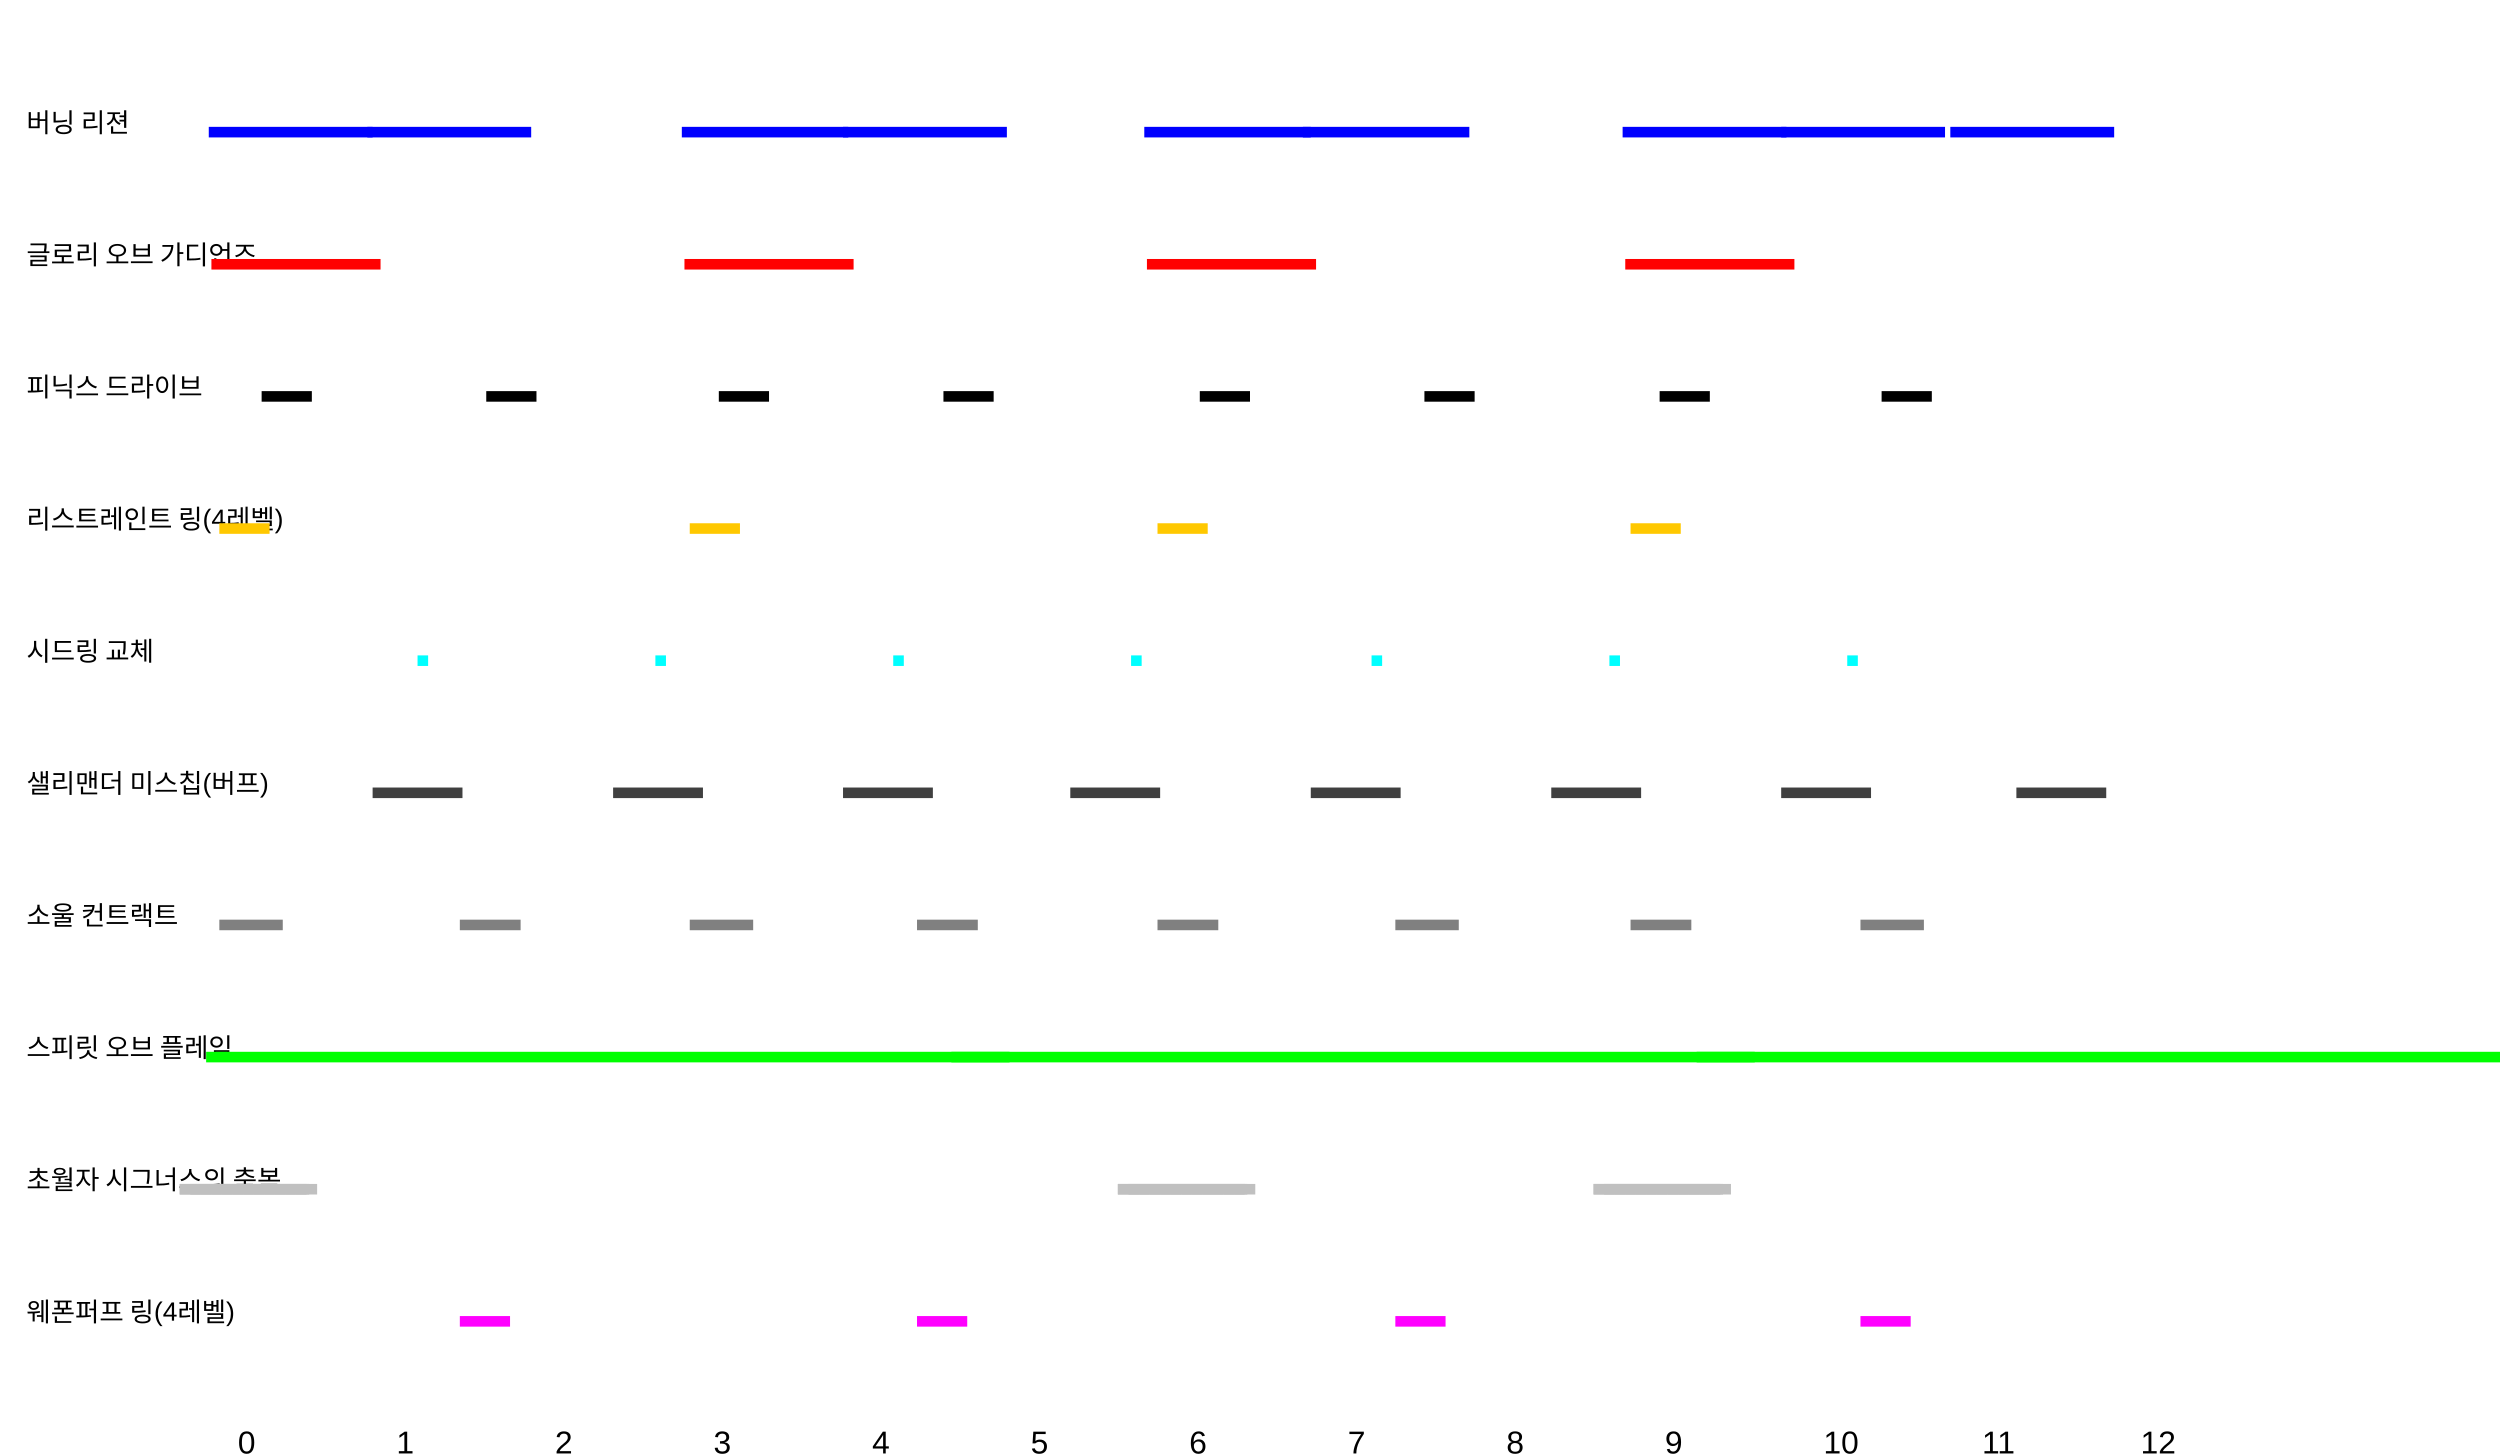
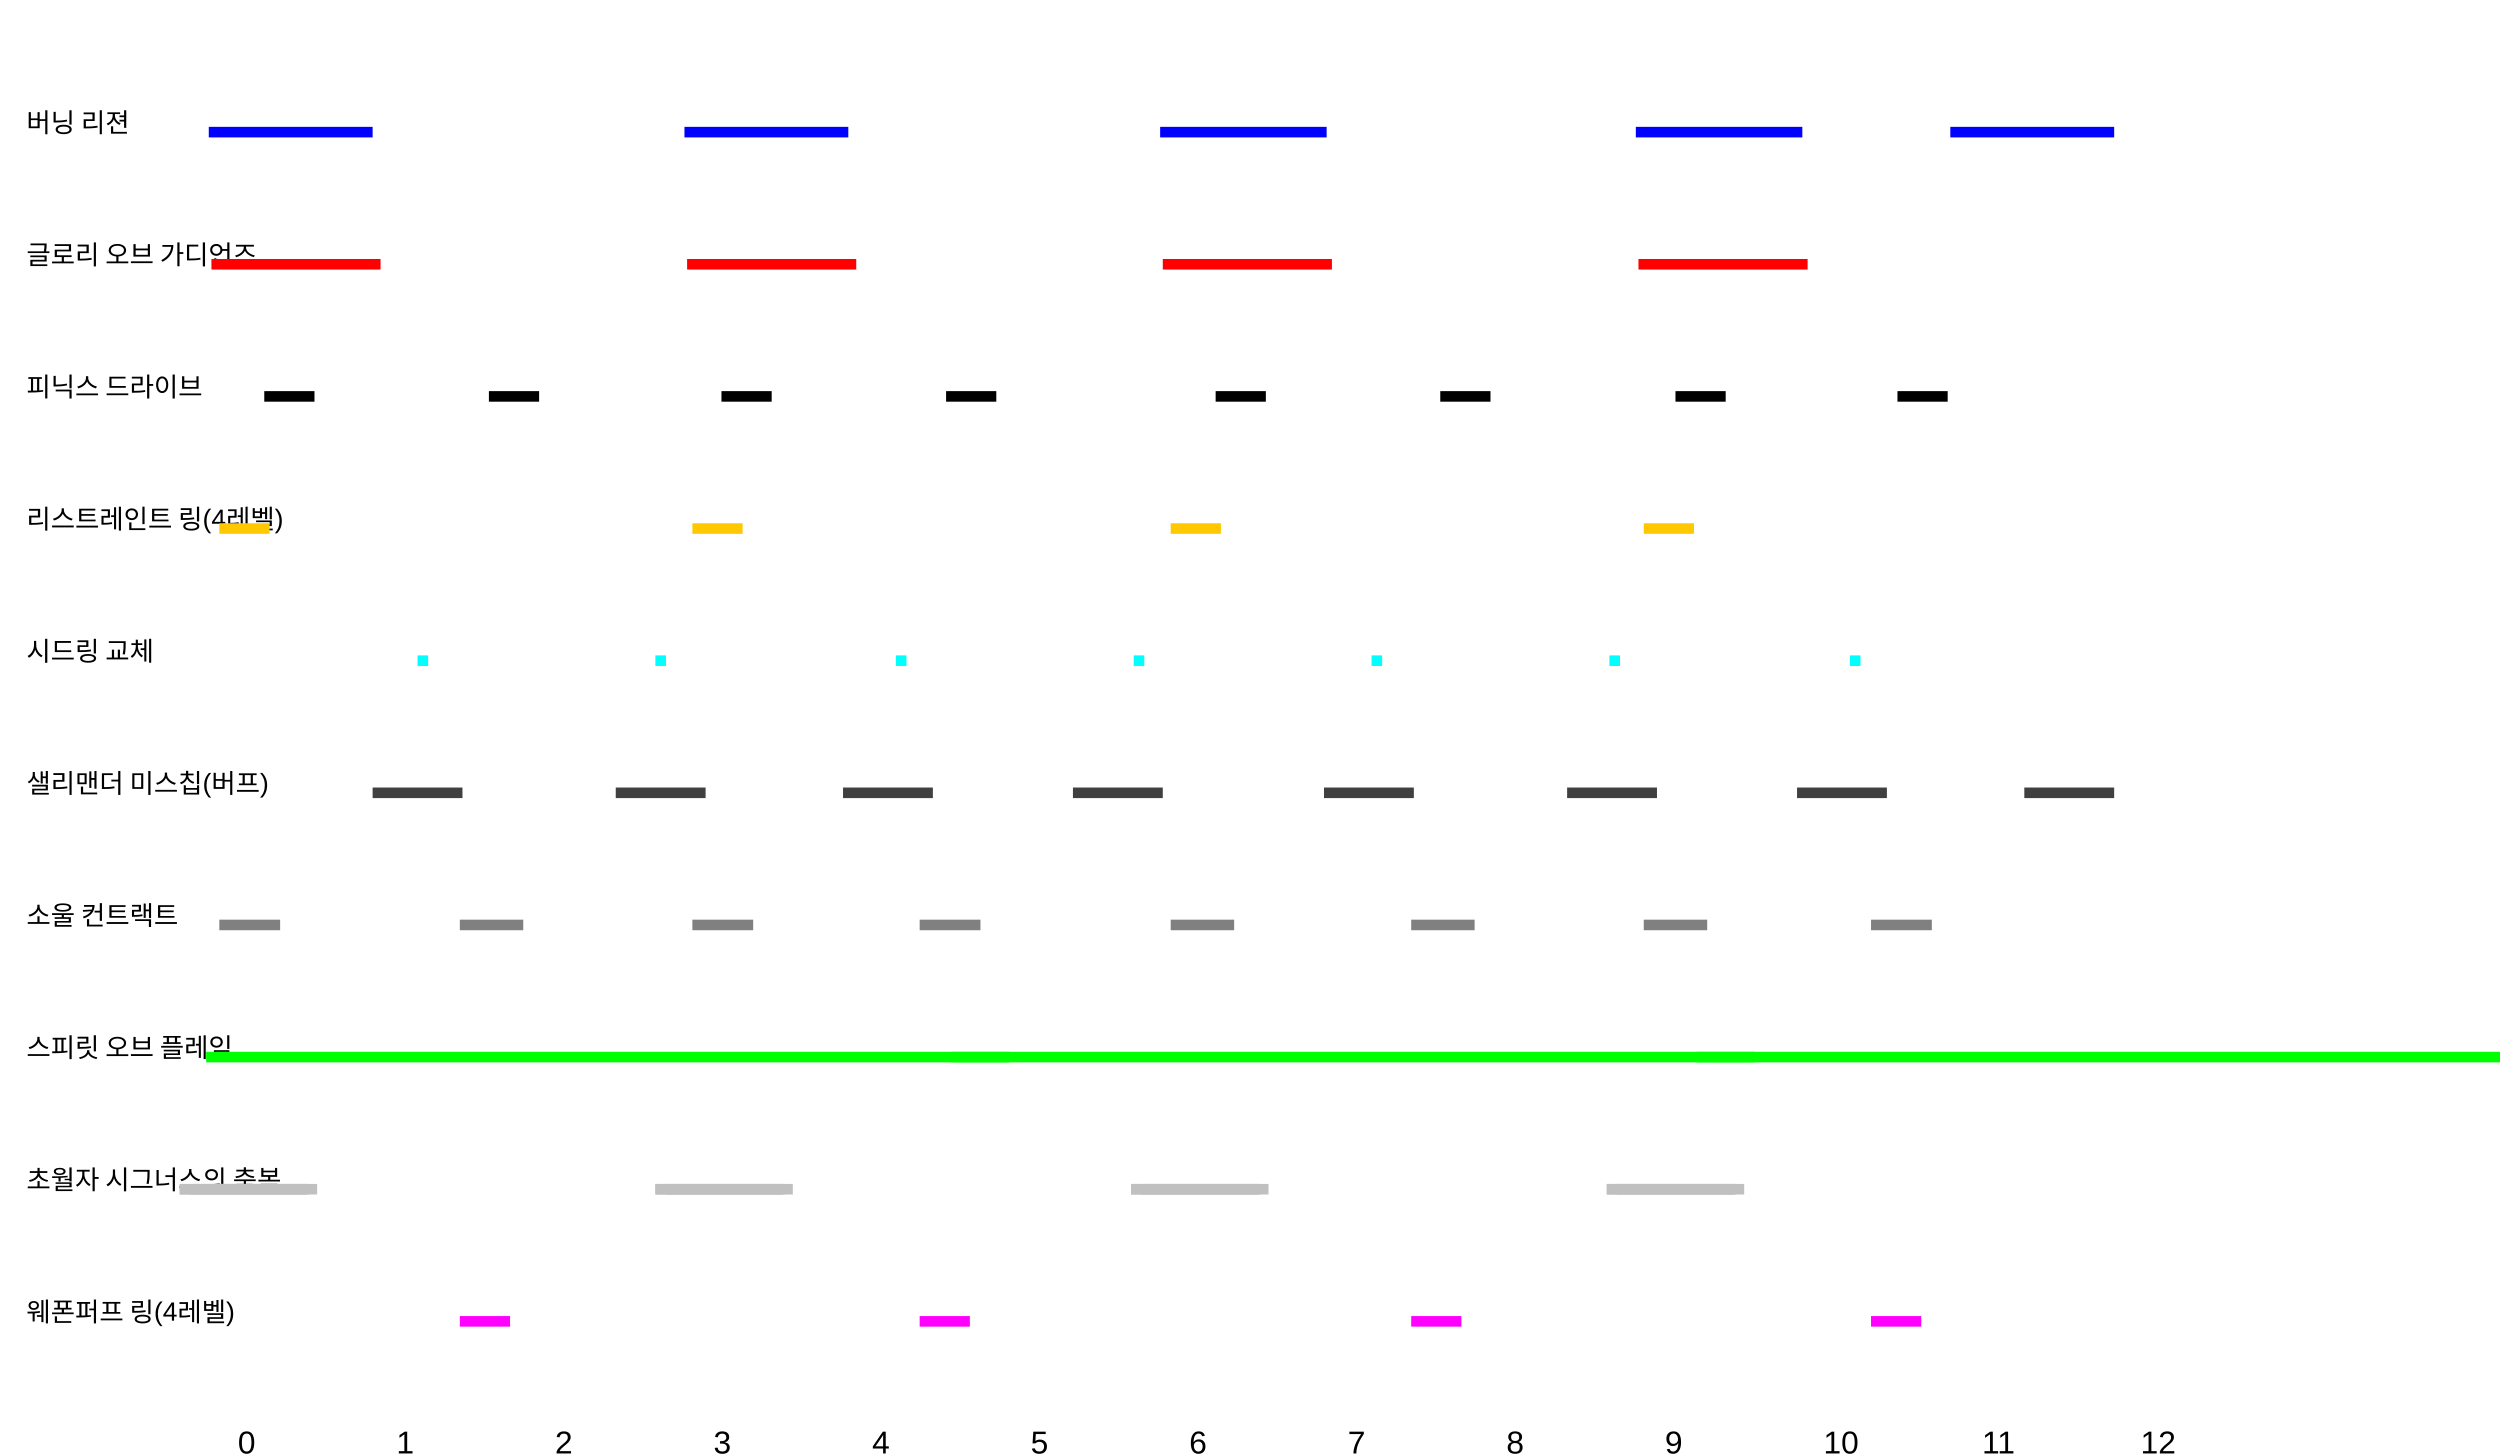
<svg xmlns="http://www.w3.org/2000/svg" style="fill-opacity:1; color-rendering:auto; color-interpolation:auto; text-rendering:auto; stroke:black; stroke-linecap:square; stroke-miterlimit:10; shape-rendering:auto; stroke-opacity:1; fill:black; stroke-dasharray:none; font-weight:normal; stroke-width:1; font-family:'Dialog'; font-style:normal; stroke-linejoin:miter; font-size:12px; stroke-dashoffset:0; image-rendering:auto;">
  <defs id="genericDefs" />
  <g>
    <g style="font-family:'Arial'; font-size:10px;">
      <text x="10" xml:space="preserve" y="50" style="stroke:none;">버닝 리젼</text>
      <line x1="81" x2="139" y1="50" style="fill:none; stroke:blue; stroke-width:4;" y2="50" />
-       <line x1="141" x2="199" y1="50" style="fill:none; stroke:blue; stroke-width:4;" y2="50" />
-       <line x1="260" x2="319" y1="50" style="fill:none; stroke:blue; stroke-width:4;" y2="50" />
-       <line x1="321" x2="379" y1="50" style="fill:none; stroke:blue; stroke-width:4;" y2="50" />
-       <line x1="435" x2="494" y1="50" style="fill:none; stroke:blue; stroke-width:4;" y2="50" />
-       <line x1="495" x2="554" y1="50" style="fill:none; stroke:blue; stroke-width:4;" y2="50" />
-       <line x1="616" x2="674" y1="50" style="fill:none; stroke:blue; stroke-width:4;" y2="50" />
-       <line x1="676" x2="734" y1="50" style="fill:none; stroke:blue; stroke-width:4;" y2="50" />
+       <line x1="261" x2="319" y1="50" style="fill:none; stroke:blue; stroke-width:4;" y2="50" />
+       <line x1="441" x2="500" y1="50" style="fill:none; stroke:blue; stroke-width:4;" y2="50" />
+       <line x1="621" x2="680" y1="50" style="fill:none; stroke:blue; stroke-width:4;" y2="50" />
      <line x1="740" x2="798" y1="50" style="fill:none; stroke:blue; stroke-width:4;" y2="50" />
      <text x="10" xml:space="preserve" y="100" style="stroke-width:4; stroke:none;">글로리 오브 가디언즈</text>
      <line x1="82" x2="142" y1="100" style="fill:none; stroke:red; stroke-width:4;" y2="100" />
-       <line x1="261" x2="321" y1="100" style="fill:none; stroke:red; stroke-width:4;" y2="100" />
-       <line x1="436" x2="496" y1="100" style="fill:none; stroke:red; stroke-width:4;" y2="100" />
-       <line x1="617" x2="677" y1="100" style="fill:none; stroke:red; stroke-width:4;" y2="100" />
+       <line x1="262" x2="322" y1="100" style="fill:none; stroke:red; stroke-width:4;" y2="100" />
+       <line x1="442" x2="502" y1="100" style="fill:none; stroke:red; stroke-width:4;" y2="100" />
+       <line x1="622" x2="682" y1="100" style="fill:none; stroke:red; stroke-width:4;" y2="100" />
      <text x="10" xml:space="preserve" y="150" style="stroke-width:4; stroke:none;">피닉스 드라이브</text>
-       <line x1="101" x2="116" y1="150" style="fill:none; stroke-width:4;" y2="150" />
-       <line x1="186" x2="201" y1="150" style="fill:none; stroke-width:4;" y2="150" />
-       <line x1="274" x2="289" y1="150" style="fill:none; stroke-width:4;" y2="150" />
-       <line x1="359" x2="374" y1="150" style="fill:none; stroke-width:4;" y2="150" />
-       <line x1="456" x2="471" y1="150" style="fill:none; stroke-width:4;" y2="150" />
-       <line x1="541" x2="556" y1="150" style="fill:none; stroke-width:4;" y2="150" />
-       <line x1="630" x2="645" y1="150" style="fill:none; stroke-width:4;" y2="150" />
-       <line x1="714" x2="729" y1="150" style="fill:none; stroke-width:4;" y2="150" />
+       <line x1="102" x2="117" y1="150" style="fill:none; stroke-width:4;" y2="150" />
+       <line x1="187" x2="202" y1="150" style="fill:none; stroke-width:4;" y2="150" />
+       <line x1="275" x2="290" y1="150" style="fill:none; stroke-width:4;" y2="150" />
+       <line x1="360" x2="375" y1="150" style="fill:none; stroke-width:4;" y2="150" />
+       <line x1="462" x2="477" y1="150" style="fill:none; stroke-width:4;" y2="150" />
+       <line x1="547" x2="562" y1="150" style="fill:none; stroke-width:4;" y2="150" />
+       <line x1="636" x2="651" y1="150" style="fill:none; stroke-width:4;" y2="150" />
+       <line x1="720" x2="735" y1="150" style="fill:none; stroke-width:4;" y2="150" />
      <text x="10" xml:space="preserve" y="200" style="stroke-width:4; stroke:none;">리스트레인트 링(4레벨)</text>
      <line x1="85" x2="100" y1="200" style="fill:none; stroke:rgb(255,200,0); stroke-width:4;" y2="200" />
-       <line x1="263" x2="278" y1="200" style="fill:none; stroke:rgb(255,200,0); stroke-width:4;" y2="200" />
-       <line x1="440" x2="455" y1="200" style="fill:none; stroke:rgb(255,200,0); stroke-width:4;" y2="200" />
-       <line x1="619" x2="634" y1="200" style="fill:none; stroke:rgb(255,200,0); stroke-width:4;" y2="200" />
+       <line x1="264" x2="279" y1="200" style="fill:none; stroke:rgb(255,200,0); stroke-width:4;" y2="200" />
+       <line x1="445" x2="460" y1="200" style="fill:none; stroke:rgb(255,200,0); stroke-width:4;" y2="200" />
+       <line x1="624" x2="639" y1="200" style="fill:none; stroke:rgb(255,200,0); stroke-width:4;" y2="200" />
      <text x="10" xml:space="preserve" y="250" style="stroke-width:4; stroke:none;">시드링 교체</text>
      <line x1="160" x2="160" y1="250" style="fill:none; stroke:aqua; stroke-width:4;" y2="250" />
      <line x1="250" x2="250" y1="250" style="fill:none; stroke:aqua; stroke-width:4;" y2="250" />
-       <line x1="340" x2="340" y1="250" style="fill:none; stroke:aqua; stroke-width:4;" y2="250" />
-       <line x1="430" x2="430" y1="250" style="fill:none; stroke:aqua; stroke-width:4;" y2="250" />
+       <line x1="341" x2="341" y1="250" style="fill:none; stroke:aqua; stroke-width:4;" y2="250" />
+       <line x1="431" x2="431" y1="250" style="fill:none; stroke:aqua; stroke-width:4;" y2="250" />
      <line x1="521" x2="521" y1="250" style="fill:none; stroke:aqua; stroke-width:4;" y2="250" />
      <line x1="611" x2="611" y1="250" style="fill:none; stroke:aqua; stroke-width:4;" y2="250" />
-       <line x1="701" x2="701" y1="250" style="fill:none; stroke:aqua; stroke-width:4;" y2="250" />
+       <line x1="702" x2="702" y1="250" style="fill:none; stroke:aqua; stroke-width:4;" y2="250" />
      <text x="10" xml:space="preserve" y="300" style="stroke-width:4; stroke:none;">샐리맨더 미스칩(버프)</text>
      <line x1="143" x2="173" y1="300" style="fill:none; stroke:rgb(64,64,64); stroke-width:4;" y2="300" />
-       <line x1="234" x2="264" y1="300" style="fill:none; stroke:rgb(64,64,64); stroke-width:4;" y2="300" />
+       <line x1="235" x2="265" y1="300" style="fill:none; stroke:rgb(64,64,64); stroke-width:4;" y2="300" />
      <line x1="321" x2="351" y1="300" style="fill:none; stroke:rgb(64,64,64); stroke-width:4;" y2="300" />
-       <line x1="407" x2="437" y1="300" style="fill:none; stroke:rgb(64,64,64); stroke-width:4;" y2="300" />
-       <line x1="498" x2="528" y1="300" style="fill:none; stroke:rgb(64,64,64); stroke-width:4;" y2="300" />
-       <line x1="589" x2="619" y1="300" style="fill:none; stroke:rgb(64,64,64); stroke-width:4;" y2="300" />
-       <line x1="676" x2="706" y1="300" style="fill:none; stroke:rgb(64,64,64); stroke-width:4;" y2="300" />
-       <line x1="765" x2="795" y1="300" style="fill:none; stroke:rgb(64,64,64); stroke-width:4;" y2="300" />
+       <line x1="408" x2="438" y1="300" style="fill:none; stroke:rgb(64,64,64); stroke-width:4;" y2="300" />
+       <line x1="503" x2="533" y1="300" style="fill:none; stroke:rgb(64,64,64); stroke-width:4;" y2="300" />
+       <line x1="595" x2="625" y1="300" style="fill:none; stroke:rgb(64,64,64); stroke-width:4;" y2="300" />
+       <line x1="682" x2="712" y1="300" style="fill:none; stroke:rgb(64,64,64); stroke-width:4;" y2="300" />
+       <line x1="768" x2="798" y1="300" style="fill:none; stroke:rgb(64,64,64); stroke-width:4;" y2="300" />
      <text x="10" xml:space="preserve" y="350" style="stroke-width:4; stroke:none;">소울 컨트랙트</text>
-       <line x1="85" x2="105" y1="350" style="fill:none; stroke:gray; stroke-width:4;" y2="350" />
-       <line x1="176" x2="195" y1="350" style="fill:none; stroke:gray; stroke-width:4;" y2="350" />
-       <line x1="263" x2="283" y1="350" style="fill:none; stroke:gray; stroke-width:4;" y2="350" />
-       <line x1="349" x2="368" y1="350" style="fill:none; stroke:gray; stroke-width:4;" y2="350" />
-       <line x1="440" x2="459" y1="350" style="fill:none; stroke:gray; stroke-width:4;" y2="350" />
-       <line x1="530" x2="550" y1="350" style="fill:none; stroke:gray; stroke-width:4;" y2="350" />
-       <line x1="619" x2="638" y1="350" style="fill:none; stroke:gray; stroke-width:4;" y2="350" />
-       <line x1="706" x2="726" y1="350" style="fill:none; stroke:gray; stroke-width:4;" y2="350" />
+       <line x1="85" x2="104" y1="350" style="fill:none; stroke:gray; stroke-width:4;" y2="350" />
+       <line x1="176" x2="196" y1="350" style="fill:none; stroke:gray; stroke-width:4;" y2="350" />
+       <line x1="264" x2="283" y1="350" style="fill:none; stroke:gray; stroke-width:4;" y2="350" />
+       <line x1="350" x2="369" y1="350" style="fill:none; stroke:gray; stroke-width:4;" y2="350" />
+       <line x1="445" x2="465" y1="350" style="fill:none; stroke:gray; stroke-width:4;" y2="350" />
+       <line x1="536" x2="556" y1="350" style="fill:none; stroke:gray; stroke-width:4;" y2="350" />
+       <line x1="624" x2="644" y1="350" style="fill:none; stroke:gray; stroke-width:4;" y2="350" />
+       <line x1="710" x2="729" y1="350" style="fill:none; stroke:gray; stroke-width:4;" y2="350" />
      <text x="10" xml:space="preserve" y="400" style="stroke-width:4; stroke:none;">스피릿 오브 플레임</text>
      <line x1="80" x2="380" y1="400" style="fill:none; stroke:lime; stroke-width:4;" y2="400" />
      <line x1="362" x2="662" y1="400" style="fill:none; stroke:lime; stroke-width:4;" y2="400" />
      <line x1="644" x2="944" y1="400" style="fill:none; stroke:lime; stroke-width:4;" y2="400" />
      <text x="10" xml:space="preserve" y="450" style="stroke-width:4; stroke:none;">초월자 시그너스의 축복</text>
      <line x1="70" x2="74" y1="450" style="fill:none; stroke:silver; stroke-width:4;" y2="450" />
      <line x1="74" x2="78" y1="450" style="fill:none; stroke:silver; stroke-width:4;" y2="450" />
      <line x1="78" x2="82" y1="450" style="fill:none; stroke:silver; stroke-width:4;" y2="450" />
      <line x1="82" x2="86" y1="450" style="fill:none; stroke:silver; stroke-width:4;" y2="450" />
      <line x1="86" x2="90" y1="450" style="fill:none; stroke:silver; stroke-width:4;" y2="450" />
      <line x1="90" x2="94" y1="450" style="fill:none; stroke:silver; stroke-width:4;" y2="450" />
      <line x1="94" x2="98" y1="450" style="fill:none; stroke:silver; stroke-width:4;" y2="450" />
      <line x1="98" x2="102" y1="450" style="fill:none; stroke:silver; stroke-width:4;" y2="450" />
      <line x1="102" x2="106" y1="450" style="fill:none; stroke:silver; stroke-width:4;" y2="450" />
      <line x1="106" x2="110" y1="450" style="fill:none; stroke:silver; stroke-width:4;" y2="450" />
      <line x1="110" x2="114" y1="450" style="fill:none; stroke:silver; stroke-width:4;" y2="450" />
      <line x1="114" x2="118" y1="450" style="fill:none; stroke:silver; stroke-width:4;" y2="450" />
      <line x1="70" x2="115" y1="450" style="fill:none; stroke:silver; stroke-width:4;" y2="450" />
-       <line x1="425" x2="429" y1="450" style="fill:none; stroke:silver; stroke-width:4;" y2="450" />
-       <line x1="429" x2="433" y1="450" style="fill:none; stroke:silver; stroke-width:4;" y2="450" />
-       <line x1="433" x2="437" y1="450" style="fill:none; stroke:silver; stroke-width:4;" y2="450" />
-       <line x1="437" x2="441" y1="450" style="fill:none; stroke:silver; stroke-width:4;" y2="450" />
-       <line x1="441" x2="445" y1="450" style="fill:none; stroke:silver; stroke-width:4;" y2="450" />
-       <line x1="445" x2="449" y1="450" style="fill:none; stroke:silver; stroke-width:4;" y2="450" />
-       <line x1="449" x2="453" y1="450" style="fill:none; stroke:silver; stroke-width:4;" y2="450" />
-       <line x1="453" x2="457" y1="450" style="fill:none; stroke:silver; stroke-width:4;" y2="450" />
-       <line x1="457" x2="461" y1="450" style="fill:none; stroke:silver; stroke-width:4;" y2="450" />
-       <line x1="461" x2="465" y1="450" style="fill:none; stroke:silver; stroke-width:4;" y2="450" />
-       <line x1="465" x2="469" y1="450" style="fill:none; stroke:silver; stroke-width:4;" y2="450" />
-       <line x1="469" x2="473" y1="450" style="fill:none; stroke:silver; stroke-width:4;" y2="450" />
-       <line x1="425" x2="470" y1="450" style="fill:none; stroke:silver; stroke-width:4;" y2="450" />
-       <line x1="605" x2="609" y1="450" style="fill:none; stroke:silver; stroke-width:4;" y2="450" />
-       <line x1="609" x2="613" y1="450" style="fill:none; stroke:silver; stroke-width:4;" y2="450" />
-       <line x1="613" x2="617" y1="450" style="fill:none; stroke:silver; stroke-width:4;" y2="450" />
-       <line x1="617" x2="621" y1="450" style="fill:none; stroke:silver; stroke-width:4;" y2="450" />
-       <line x1="621" x2="625" y1="450" style="fill:none; stroke:silver; stroke-width:4;" y2="450" />
-       <line x1="625" x2="629" y1="450" style="fill:none; stroke:silver; stroke-width:4;" y2="450" />
-       <line x1="629" x2="633" y1="450" style="fill:none; stroke:silver; stroke-width:4;" y2="450" />
-       <line x1="633" x2="637" y1="450" style="fill:none; stroke:silver; stroke-width:4;" y2="450" />
-       <line x1="637" x2="641" y1="450" style="fill:none; stroke:silver; stroke-width:4;" y2="450" />
-       <line x1="641" x2="645" y1="450" style="fill:none; stroke:silver; stroke-width:4;" y2="450" />
-       <line x1="645" x2="649" y1="450" style="fill:none; stroke:silver; stroke-width:4;" y2="450" />
-       <line x1="649" x2="653" y1="450" style="fill:none; stroke:silver; stroke-width:4;" y2="450" />
-       <line x1="605" x2="650" y1="450" style="fill:none; stroke:silver; stroke-width:4;" y2="450" />
+       <line x1="250" x2="254" y1="450" style="fill:none; stroke:silver; stroke-width:4;" y2="450" />
+       <line x1="254" x2="258" y1="450" style="fill:none; stroke:silver; stroke-width:4;" y2="450" />
+       <line x1="258" x2="262" y1="450" style="fill:none; stroke:silver; stroke-width:4;" y2="450" />
+       <line x1="262" x2="266" y1="450" style="fill:none; stroke:silver; stroke-width:4;" y2="450" />
+       <line x1="266" x2="270" y1="450" style="fill:none; stroke:silver; stroke-width:4;" y2="450" />
+       <line x1="270" x2="274" y1="450" style="fill:none; stroke:silver; stroke-width:4;" y2="450" />
+       <line x1="274" x2="278" y1="450" style="fill:none; stroke:silver; stroke-width:4;" y2="450" />
+       <line x1="278" x2="282" y1="450" style="fill:none; stroke:silver; stroke-width:4;" y2="450" />
+       <line x1="282" x2="286" y1="450" style="fill:none; stroke:silver; stroke-width:4;" y2="450" />
+       <line x1="286" x2="290" y1="450" style="fill:none; stroke:silver; stroke-width:4;" y2="450" />
+       <line x1="290" x2="294" y1="450" style="fill:none; stroke:silver; stroke-width:4;" y2="450" />
+       <line x1="294" x2="298" y1="450" style="fill:none; stroke:silver; stroke-width:4;" y2="450" />
+       <line x1="250" x2="295" y1="450" style="fill:none; stroke:silver; stroke-width:4;" y2="450" />
+       <line x1="430" x2="434" y1="450" style="fill:none; stroke:silver; stroke-width:4;" y2="450" />
+       <line x1="434" x2="438" y1="450" style="fill:none; stroke:silver; stroke-width:4;" y2="450" />
+       <line x1="438" x2="442" y1="450" style="fill:none; stroke:silver; stroke-width:4;" y2="450" />
+       <line x1="442" x2="446" y1="450" style="fill:none; stroke:silver; stroke-width:4;" y2="450" />
+       <line x1="446" x2="450" y1="450" style="fill:none; stroke:silver; stroke-width:4;" y2="450" />
+       <line x1="450" x2="454" y1="450" style="fill:none; stroke:silver; stroke-width:4;" y2="450" />
+       <line x1="454" x2="458" y1="450" style="fill:none; stroke:silver; stroke-width:4;" y2="450" />
+       <line x1="458" x2="462" y1="450" style="fill:none; stroke:silver; stroke-width:4;" y2="450" />
+       <line x1="462" x2="466" y1="450" style="fill:none; stroke:silver; stroke-width:4;" y2="450" />
+       <line x1="466" x2="470" y1="450" style="fill:none; stroke:silver; stroke-width:4;" y2="450" />
+       <line x1="470" x2="474" y1="450" style="fill:none; stroke:silver; stroke-width:4;" y2="450" />
+       <line x1="474" x2="478" y1="450" style="fill:none; stroke:silver; stroke-width:4;" y2="450" />
+       <line x1="430" x2="475" y1="450" style="fill:none; stroke:silver; stroke-width:4;" y2="450" />
+       <line x1="610" x2="614" y1="450" style="fill:none; stroke:silver; stroke-width:4;" y2="450" />
+       <line x1="614" x2="618" y1="450" style="fill:none; stroke:silver; stroke-width:4;" y2="450" />
+       <line x1="618" x2="622" y1="450" style="fill:none; stroke:silver; stroke-width:4;" y2="450" />
+       <line x1="622" x2="626" y1="450" style="fill:none; stroke:silver; stroke-width:4;" y2="450" />
+       <line x1="626" x2="630" y1="450" style="fill:none; stroke:silver; stroke-width:4;" y2="450" />
+       <line x1="630" x2="634" y1="450" style="fill:none; stroke:silver; stroke-width:4;" y2="450" />
+       <line x1="634" x2="638" y1="450" style="fill:none; stroke:silver; stroke-width:4;" y2="450" />
+       <line x1="638" x2="642" y1="450" style="fill:none; stroke:silver; stroke-width:4;" y2="450" />
+       <line x1="642" x2="646" y1="450" style="fill:none; stroke:silver; stroke-width:4;" y2="450" />
+       <line x1="646" x2="650" y1="450" style="fill:none; stroke:silver; stroke-width:4;" y2="450" />
+       <line x1="650" x2="654" y1="450" style="fill:none; stroke:silver; stroke-width:4;" y2="450" />
+       <line x1="654" x2="658" y1="450" style="fill:none; stroke:silver; stroke-width:4;" y2="450" />
+       <line x1="610" x2="655" y1="450" style="fill:none; stroke:silver; stroke-width:4;" y2="450" />
      <text x="10" xml:space="preserve" y="500" style="stroke-width:4; stroke:none;">웨폰퍼프 링(4레벨)</text>
      <line x1="176" x2="191" y1="500" style="fill:none; stroke:fuchsia; stroke-width:4;" y2="500" />
-       <line x1="349" x2="364" y1="500" style="fill:none; stroke:fuchsia; stroke-width:4;" y2="500" />
-       <line x1="530" x2="545" y1="500" style="fill:none; stroke:fuchsia; stroke-width:4;" y2="500" />
-       <line x1="706" x2="721" y1="500" style="fill:none; stroke:fuchsia; stroke-width:4;" y2="500" />
+       <line x1="350" x2="365" y1="500" style="fill:none; stroke:fuchsia; stroke-width:4;" y2="500" />
+       <line x1="536" x2="551" y1="500" style="fill:none; stroke:fuchsia; stroke-width:4;" y2="500" />
+       <line x1="710" x2="725" y1="500" style="fill:none; stroke:fuchsia; stroke-width:4;" y2="500" />
      <text x="90" y="550" style="stroke-width:4; font-size:12px; stroke:none;" xml:space="preserve">0</text>
      <text x="150" y="550" style="stroke-width:4; font-size:12px; stroke:none;" xml:space="preserve">1</text>
      <text x="210" y="550" style="stroke-width:4; font-size:12px; stroke:none;" xml:space="preserve">2</text>
      <text x="270" y="550" style="stroke-width:4; font-size:12px; stroke:none;" xml:space="preserve">3</text>
      <text x="330" y="550" style="stroke-width:4; font-size:12px; stroke:none;" xml:space="preserve">4</text>
      <text x="390" y="550" style="stroke-width:4; font-size:12px; stroke:none;" xml:space="preserve">5</text>
      <text x="450" y="550" style="stroke-width:4; font-size:12px; stroke:none;" xml:space="preserve">6</text>
      <text x="510" y="550" style="stroke-width:4; font-size:12px; stroke:none;" xml:space="preserve">7</text>
      <text x="570" y="550" style="stroke-width:4; font-size:12px; stroke:none;" xml:space="preserve">8</text>
      <text x="630" y="550" style="stroke-width:4; font-size:12px; stroke:none;" xml:space="preserve">9</text>
      <text x="690" y="550" style="stroke-width:4; font-size:12px; stroke:none;" xml:space="preserve">10</text>
      <text x="750" y="550" style="stroke-width:4; font-size:12px; stroke:none;" xml:space="preserve">11</text>
      <text x="810" y="550" style="stroke-width:4; font-size:12px; stroke:none;" xml:space="preserve">12</text>
    </g>
  </g>
</svg>
